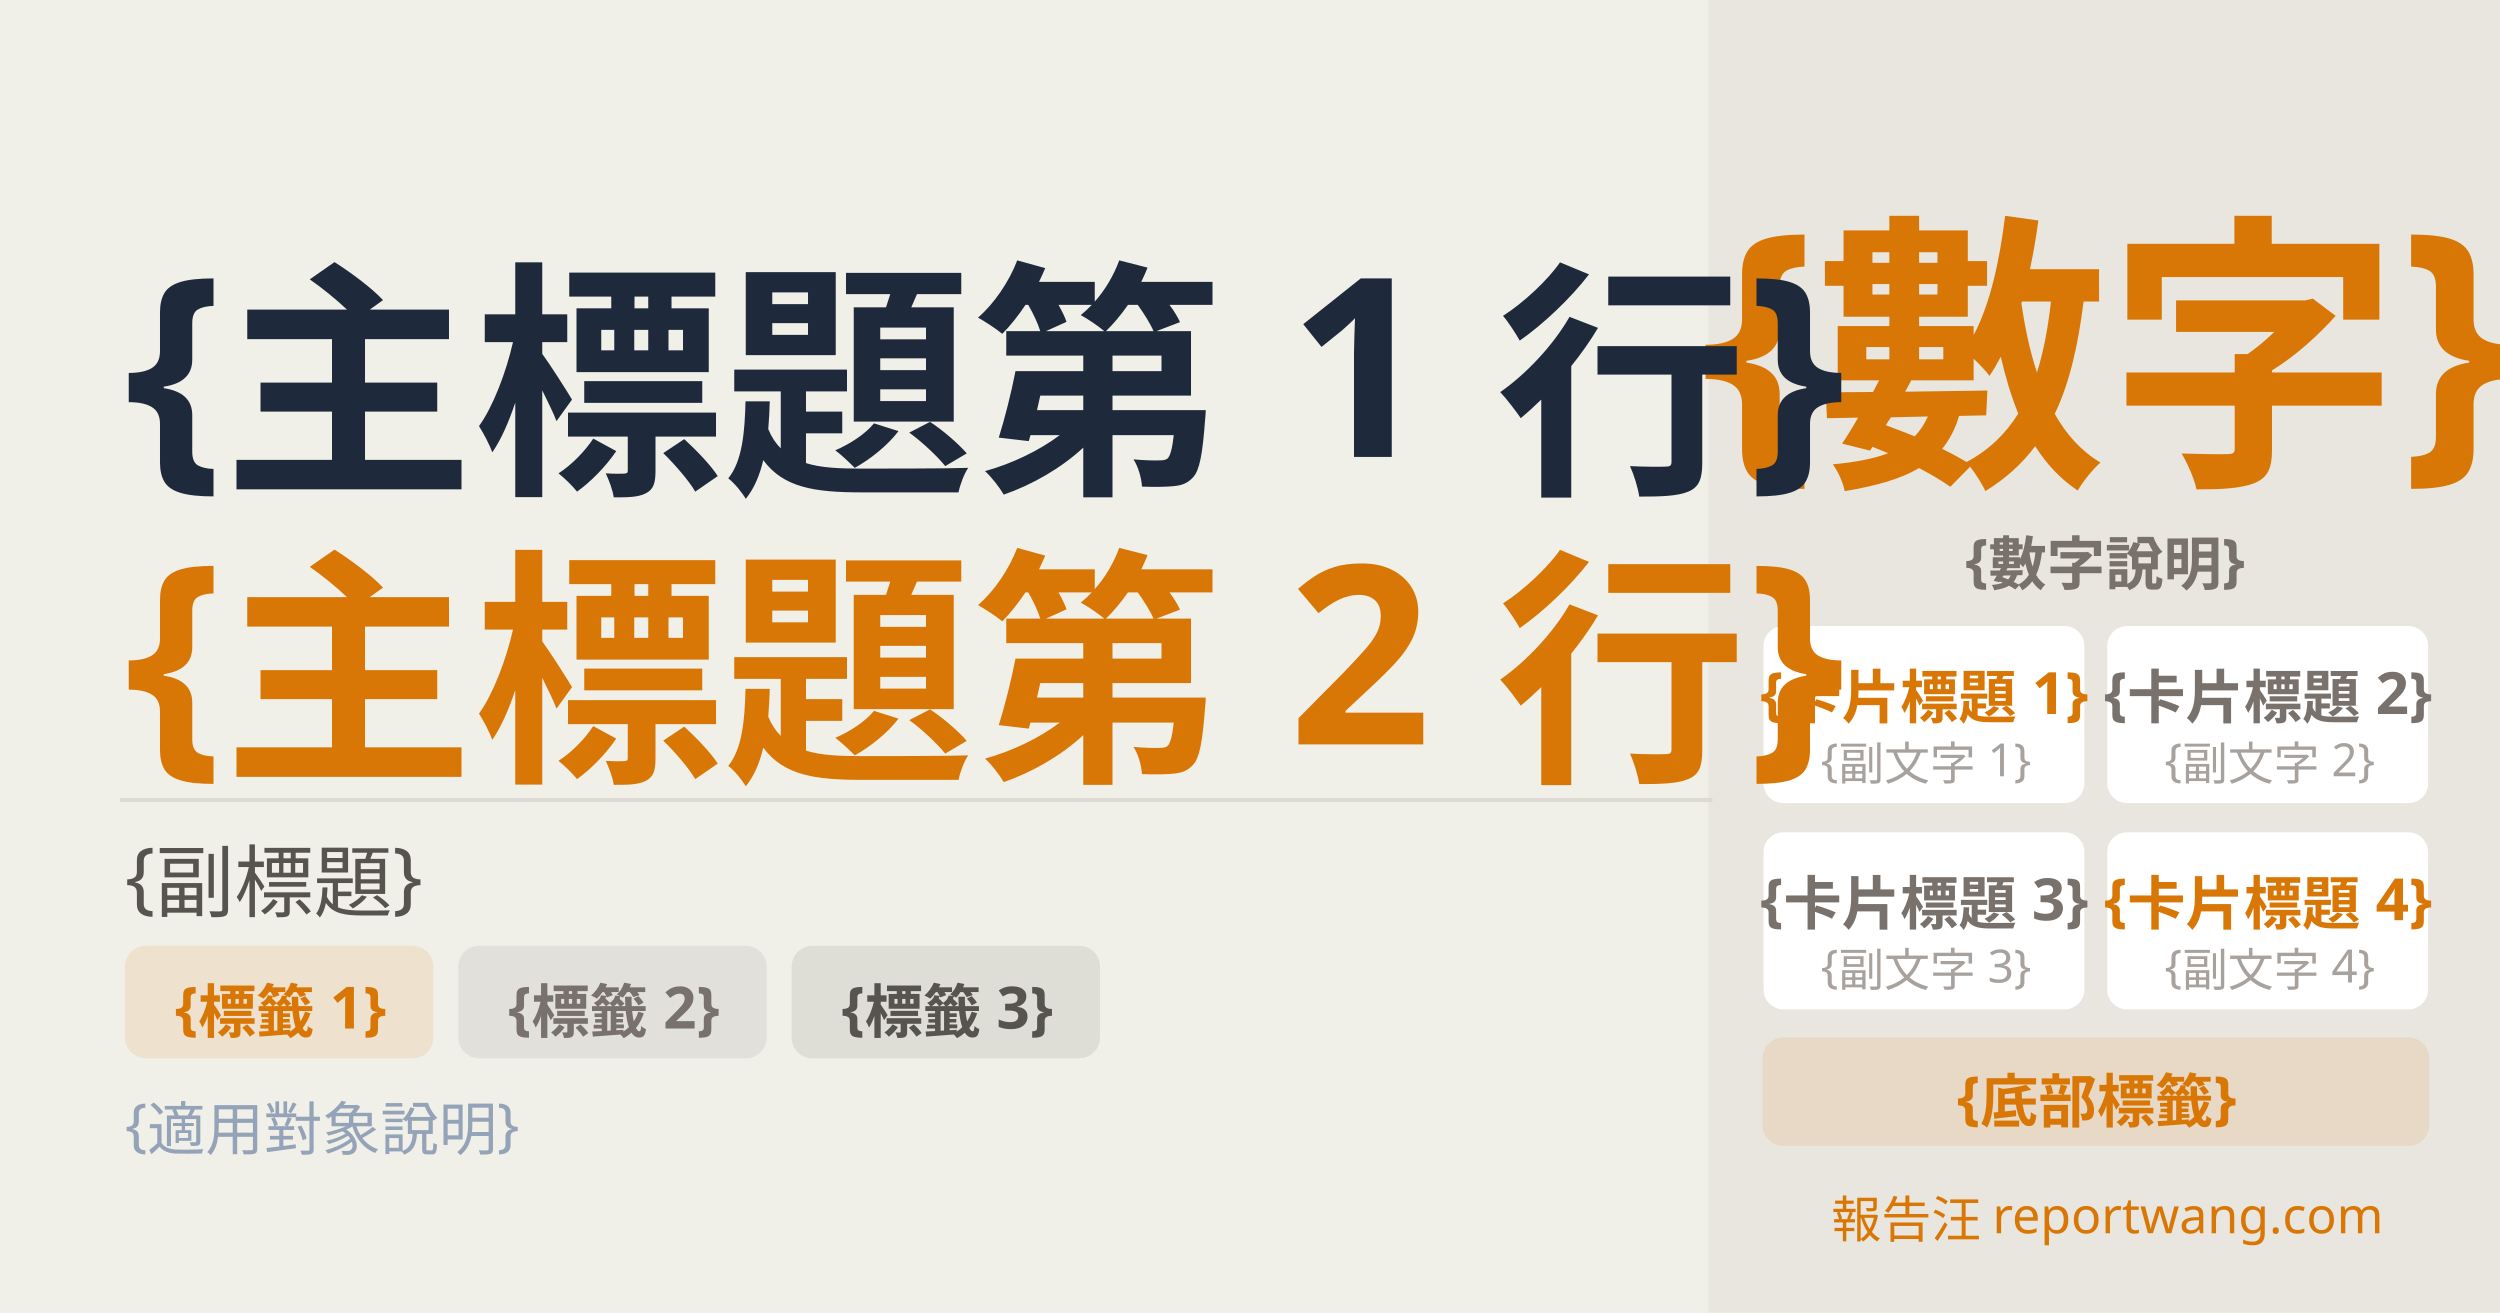
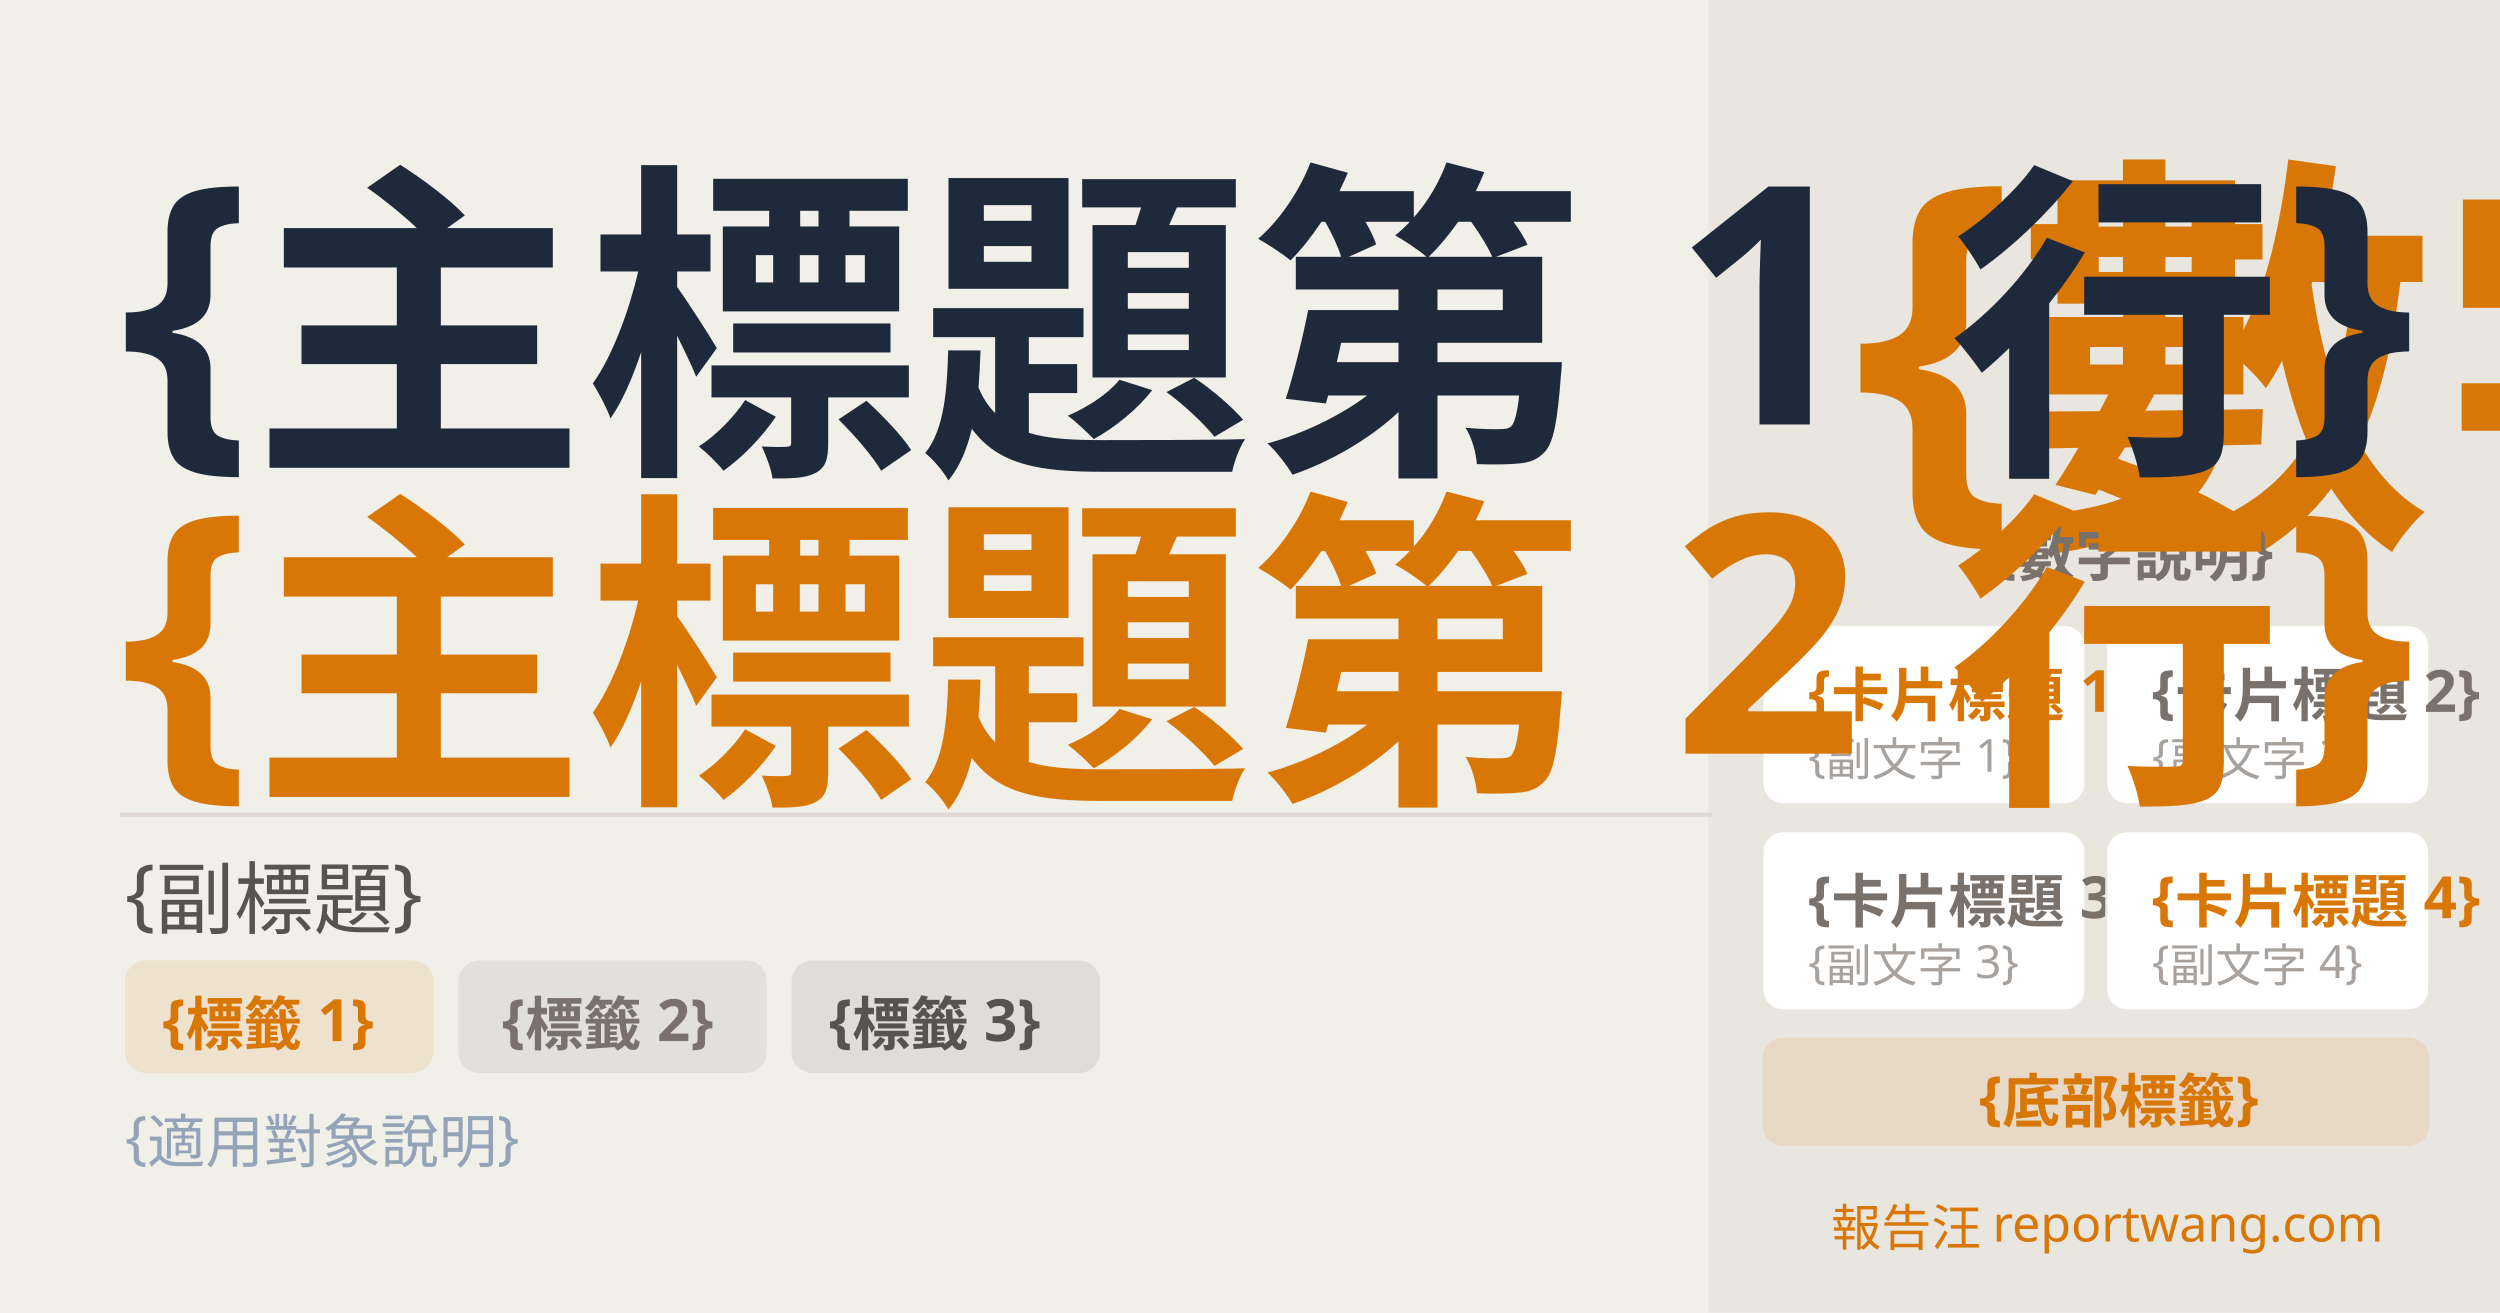
- <svg xmlns="http://www.w3.org/2000/svg" width="1200" height="630" viewBox="0 0 1200 630" fill="none">
+ <svg xmlns="http://www.w3.org/2000/svg" width="1200" height="630" viewBox="0 0 1200 630" fill="none" font-family="'Noto Sans TC', sans-serif">
+   <rect width="1200" height="630" fill="#f0efe8" />
  <g clip-path="url(#clip0_1_238)">
    <path d="M1200 0H0V630H1200V0Z" fill="#F0EFE8" />
    <path d="M1200 0H820V630H1200V0Z" fill="#E8E6DE" />
-     <text fill="#D97706" style="white-space: pre" xml:space="preserve" font-family="Noto Sans TC" font-size="140" font-weight="bold" letter-spacing="0em">
-       <tspan x="816.59" y="212.54">{數字}</tspan>
+     <text fill="#D97706" style="white-space: pre" xml:space="preserve" font-size="200" font-weight="bold" letter-spacing="0em">
+       <tspan x="890" y="232.2">{數字}</tspan>
    </text>
-     <text fill="#78716C" style="white-space: pre" xml:space="preserve" font-family="Noto Sans TC" font-size="28" font-weight="bold" letter-spacing="0em">
-       <tspan x="943.418" y="278.708">{數字說明}</tspan>
+     <text fill="#78716C" style="white-space: pre" xml:space="preserve" font-size="28" font-weight="bold" letter-spacing="0em">
+       <tspan x="957" y="274.416">{數字說明}</tspan>
    </text>
    <path d="M991 300H856C850.477 300 846 304.477 846 310V376C846 381.523 850.477 386 856 386H991C996.523 386 1001 381.523 1001 376V310C1001 304.477 996.523 300 991 300Z" fill="white" stroke="#E8E6DE" />
-     <text fill="#D97706" style="white-space: pre" xml:space="preserve" font-family="Noto Sans TC" font-size="28" font-weight="bold" letter-spacing="0em">
-       <tspan x="845.002" y="342.708">{卡片標題 1}</tspan>
+     <text fill="#D97706" style="white-space: pre" xml:space="preserve" font-size="28" font-weight="bold" letter-spacing="0em">
+       <tspan x="868" y="341.708">{卡片標題 1}</tspan>
    </text>
-     <text fill="#A8A29E" style="white-space: pre" xml:space="preserve" font-family="Noto Sans TC" font-size="22" letter-spacing="0em">
-       <tspan x="874.005" y="372.592">{副文字 1}</tspan>
+     <text fill="#A8A29E" style="white-space: pre" xml:space="preserve" font-size="22" letter-spacing="0em">
+       <tspan x="868" y="370.476">{副文字 1}</tspan>
    </text>
    <path d="M1156 300H1021C1015.48 300 1011 304.477 1011 310V376C1011 381.523 1015.48 386 1021 386H1156C1161.52 386 1166 381.523 1166 376V310C1166 304.477 1161.52 300 1156 300Z" fill="white" stroke="#E8E6DE" />
-     <text fill="#78716C" style="white-space: pre" xml:space="preserve" font-family="Noto Sans TC" font-size="28" font-weight="bold" letter-spacing="0em">
-       <tspan x="1010" y="342.708">{卡片標題 2}</tspan>
+     <text fill="#78716C" style="white-space: pre" xml:space="preserve" font-size="28" font-weight="bold" letter-spacing="0em">
+       <tspan x="1033" y="341.708">{卡片標題 2}</tspan>
    </text>
-     <text fill="#A8A29E" style="white-space: pre" xml:space="preserve" font-family="Noto Sans TC" font-size="22" letter-spacing="0em">
-       <tspan x="1039" y="372.592">{副文字 2}</tspan>
+     <text fill="#A8A29E" style="white-space: pre" xml:space="preserve" font-size="22" letter-spacing="0em">
+       <tspan x="1033" y="370.476">{副文字 2}</tspan>
    </text>
    <path d="M991 399H856C850.477 399 846 403.477 846 409V475C846 480.523 850.477 485 856 485H991C996.523 485 1001 480.523 1001 475V409C1001 403.477 996.523 399 991 399Z" fill="white" stroke="#E8E6DE" />
-     <text fill="#78716C" style="white-space: pre" xml:space="preserve" font-family="Noto Sans TC" font-size="28" font-weight="bold" letter-spacing="0em">
-       <tspan x="845.002" y="441.708">{卡片標題 3}</tspan>
+     <text fill="#78716C" style="white-space: pre" xml:space="preserve" font-size="28" font-weight="bold" letter-spacing="0em">
+       <tspan x="868" y="440.708">{卡片標題 3}</tspan>
    </text>
-     <text fill="#A8A29E" style="white-space: pre" xml:space="preserve" font-family="Noto Sans TC" font-size="22" letter-spacing="0em">
-       <tspan x="874.005" y="471.592">{副文字 3}</tspan>
+     <text fill="#A8A29E" style="white-space: pre" xml:space="preserve" font-size="22" letter-spacing="0em">
+       <tspan x="868" y="469.476">{副文字 3}</tspan>
    </text>
    <path d="M1156 399H1021C1015.48 399 1011 403.477 1011 409V475C1011 480.523 1015.48 485 1021 485H1156C1161.52 485 1166 480.523 1166 475V409C1166 403.477 1161.52 399 1156 399Z" fill="white" stroke="#E8E6DE" />
-     <text fill="#D97706" style="white-space: pre" xml:space="preserve" font-family="Noto Sans TC" font-size="28" font-weight="bold" letter-spacing="0em">
-       <tspan x="1010" y="441.708">{卡片標題 4}</tspan>
+     <text fill="#D97706" style="white-space: pre" xml:space="preserve" font-size="28" font-weight="bold" letter-spacing="0em">
+       <tspan x="1033" y="440.708">{卡片標題 4}</tspan>
    </text>
-     <text fill="#A8A29E" style="white-space: pre" xml:space="preserve" font-family="Noto Sans TC" font-size="22" letter-spacing="0em">
-       <tspan x="1039" y="471.592">{副文字 4}</tspan>
+     <text fill="#A8A29E" style="white-space: pre" xml:space="preserve" font-size="22" letter-spacing="0em">
+       <tspan x="1033" y="469.476">{副文字 4}</tspan>
    </text>
    <path opacity="0.12" d="M1156 498H856C850.477 498 846 502.477 846 508V540C846 545.523 850.477 550 856 550H1156C1161.52 550 1166 545.523 1166 540V508C1166 502.477 1161.52 498 1156 498Z" fill="#D97706" />
-     <text fill="#D97706" style="white-space: pre" xml:space="preserve" font-family="Noto Sans TC" font-size="28" font-weight="bold" letter-spacing="0em">
-       <tspan x="939.418" y="536.708">{底部標籤}</tspan>
+     <text fill="#D97706" style="white-space: pre" xml:space="preserve" font-size="28" font-weight="bold" letter-spacing="0em">
+       <tspan x="950" y="536.708">{底部標籤}</tspan>
    </text>
-     <text fill="#1E293B" style="white-space: pre" xml:space="preserve" font-family="Noto Sans TC" font-size="120" font-weight="bold" letter-spacing="0em">
-       <tspan x="60" y="219.32">{主標題第 1 行}</tspan>
+     <text fill="#1E293B" style="white-space: pre" xml:space="preserve" font-size="160" font-weight="bold" letter-spacing="0em">
+       <tspan x="58" y="203.76">{主標題第 1 行}</tspan>
    </text>
-     <text fill="#D97706" style="white-space: pre" xml:space="preserve" font-family="Noto Sans TC" font-size="120" font-weight="bold" letter-spacing="0em">
-       <tspan x="60" y="357.32">{主標題第 2 行}</tspan>
+     <text fill="#D97706" style="white-space: pre" xml:space="preserve" font-size="160" font-weight="bold" letter-spacing="0em">
+       <tspan x="58" y="361.76">{主標題第 2 行}</tspan>
    </text>
-     <path d="M57.5 384H822" stroke="#DEDAD3" stroke-width="2" />
-     <text fill="#57534E" style="white-space: pre" xml:space="preserve" font-family="Noto Sans TC" font-size="38" letter-spacing="0em">
-       <tspan x="60" y="434.068">{副標題}</tspan>
+     <path d="M57.5 391H822" stroke="#DEDAD3" stroke-width="2" />
+     <text fill="#57534E" style="white-space: pre" xml:space="preserve" font-size="38" letter-spacing="0em">
+       <tspan x="60" y="442.136">{副標題}</tspan>
    </text>
-     <path opacity="0.12" d="M198 454H70C64.477 454 60 458.477 60 464V498C60 503.523 64.477 508 70 508H198C203.523 508 208 503.523 208 498V464C208 458.477 203.523 454 198 454Z" fill="#D97706" />
-     <text fill="#D97706" style="white-space: pre" xml:space="preserve" font-family="Noto Sans TC" font-size="28" font-weight="bold" letter-spacing="0em">
-       <tspan x="84.002" y="493.708">{標籤 1}</tspan>
+     <path opacity="0.12" d="M198 461H70C64.477 461 60 465.477 60 471V505C60 510.523 64.477 515 70 515H198C203.523 515 208 510.523 208 505V471C208 465.477 203.523 461 198 461Z" fill="#D97706" />
+     <text fill="#D97706" style="white-space: pre" xml:space="preserve" font-size="28" font-weight="bold" letter-spacing="0em">
+       <tspan x="78" y="499.708">{標籤 1}</tspan>
    </text>
-     <path opacity="0.12" d="M358 454H230C224.477 454 220 458.477 220 464V498C220 503.523 224.477 508 230 508H358C363.523 508 368 503.523 368 498V464C368 458.477 363.523 454 358 454Z" fill="#78716C" />
-     <text fill="#78716C" style="white-space: pre" xml:space="preserve" font-family="Noto Sans TC" font-size="28" font-weight="bold" letter-spacing="0em">
-       <tspan x="244.002" y="493.708">{標籤 2}</tspan>
+     <path opacity="0.12" d="M358 461H230C224.477 461 220 465.477 220 471V505C220 510.523 224.477 515 230 515H358C363.523 515 368 510.523 368 505V471C368 465.477 363.523 461 358 461Z" fill="#78716C" />
+     <text fill="#78716C" style="white-space: pre" xml:space="preserve" font-size="28" font-weight="bold" letter-spacing="0em">
+       <tspan x="241" y="499.708">{標籤 2}</tspan>
    </text>
-     <path opacity="0.12" d="M518 454H390C384.477 454 380 458.477 380 464V498C380 503.523 384.477 508 390 508H518C523.523 508 528 503.523 528 498V464C528 458.477 523.523 454 518 454Z" fill="#57534E" />
-     <text fill="#57534E" style="white-space: pre" xml:space="preserve" font-family="Noto Sans TC" font-size="28" font-weight="bold" letter-spacing="0em">
-       <tspan x="404.002" y="493.708">{標籤 3}</tspan>
+     <path opacity="0.12" d="M518 461H390C384.477 461 380 465.477 380 471V505C380 510.523 384.477 515 390 515H518C523.523 515 528 510.523 528 505V471C528 465.477 523.523 461 518 461Z" fill="#57534E" />
+     <text fill="#57534E" style="white-space: pre" xml:space="preserve" font-size="28" font-weight="bold" letter-spacing="0em">
+       <tspan x="398" y="499.708">{標籤 3}</tspan>
    </text>
-     <text fill="#94A3B8" style="white-space: pre" xml:space="preserve" font-family="Noto Sans TC" font-size="28" letter-spacing="0em">
-       <tspan x="60" y="549.708">{適用對象說明}</tspan>
+     <text fill="#94A3B8" style="white-space: pre" xml:space="preserve" font-size="28" letter-spacing="0em">
+       <tspan x="60" y="555.708">{適用對象說明}</tspan>
    </text>
-     <text fill="#D97706" style="white-space: pre" xml:space="preserve" font-family="Noto Sans TC" font-size="24" letter-spacing="0em">
-       <tspan x="879.008" y="593.964">報告汪 reportwang.com</tspan>
+     <text fill="#D97706" style="white-space: pre" xml:space="preserve" font-size="24" letter-spacing="0em">
+       <tspan x="879.008" y="597.928">報告汪 reportwang.com</tspan>
    </text>
  </g>
  <defs>
    <clipPath id="clip0_1_238">
      <rect width="1200" height="630" fill="white" />
    </clipPath>
  </defs>
</svg>
